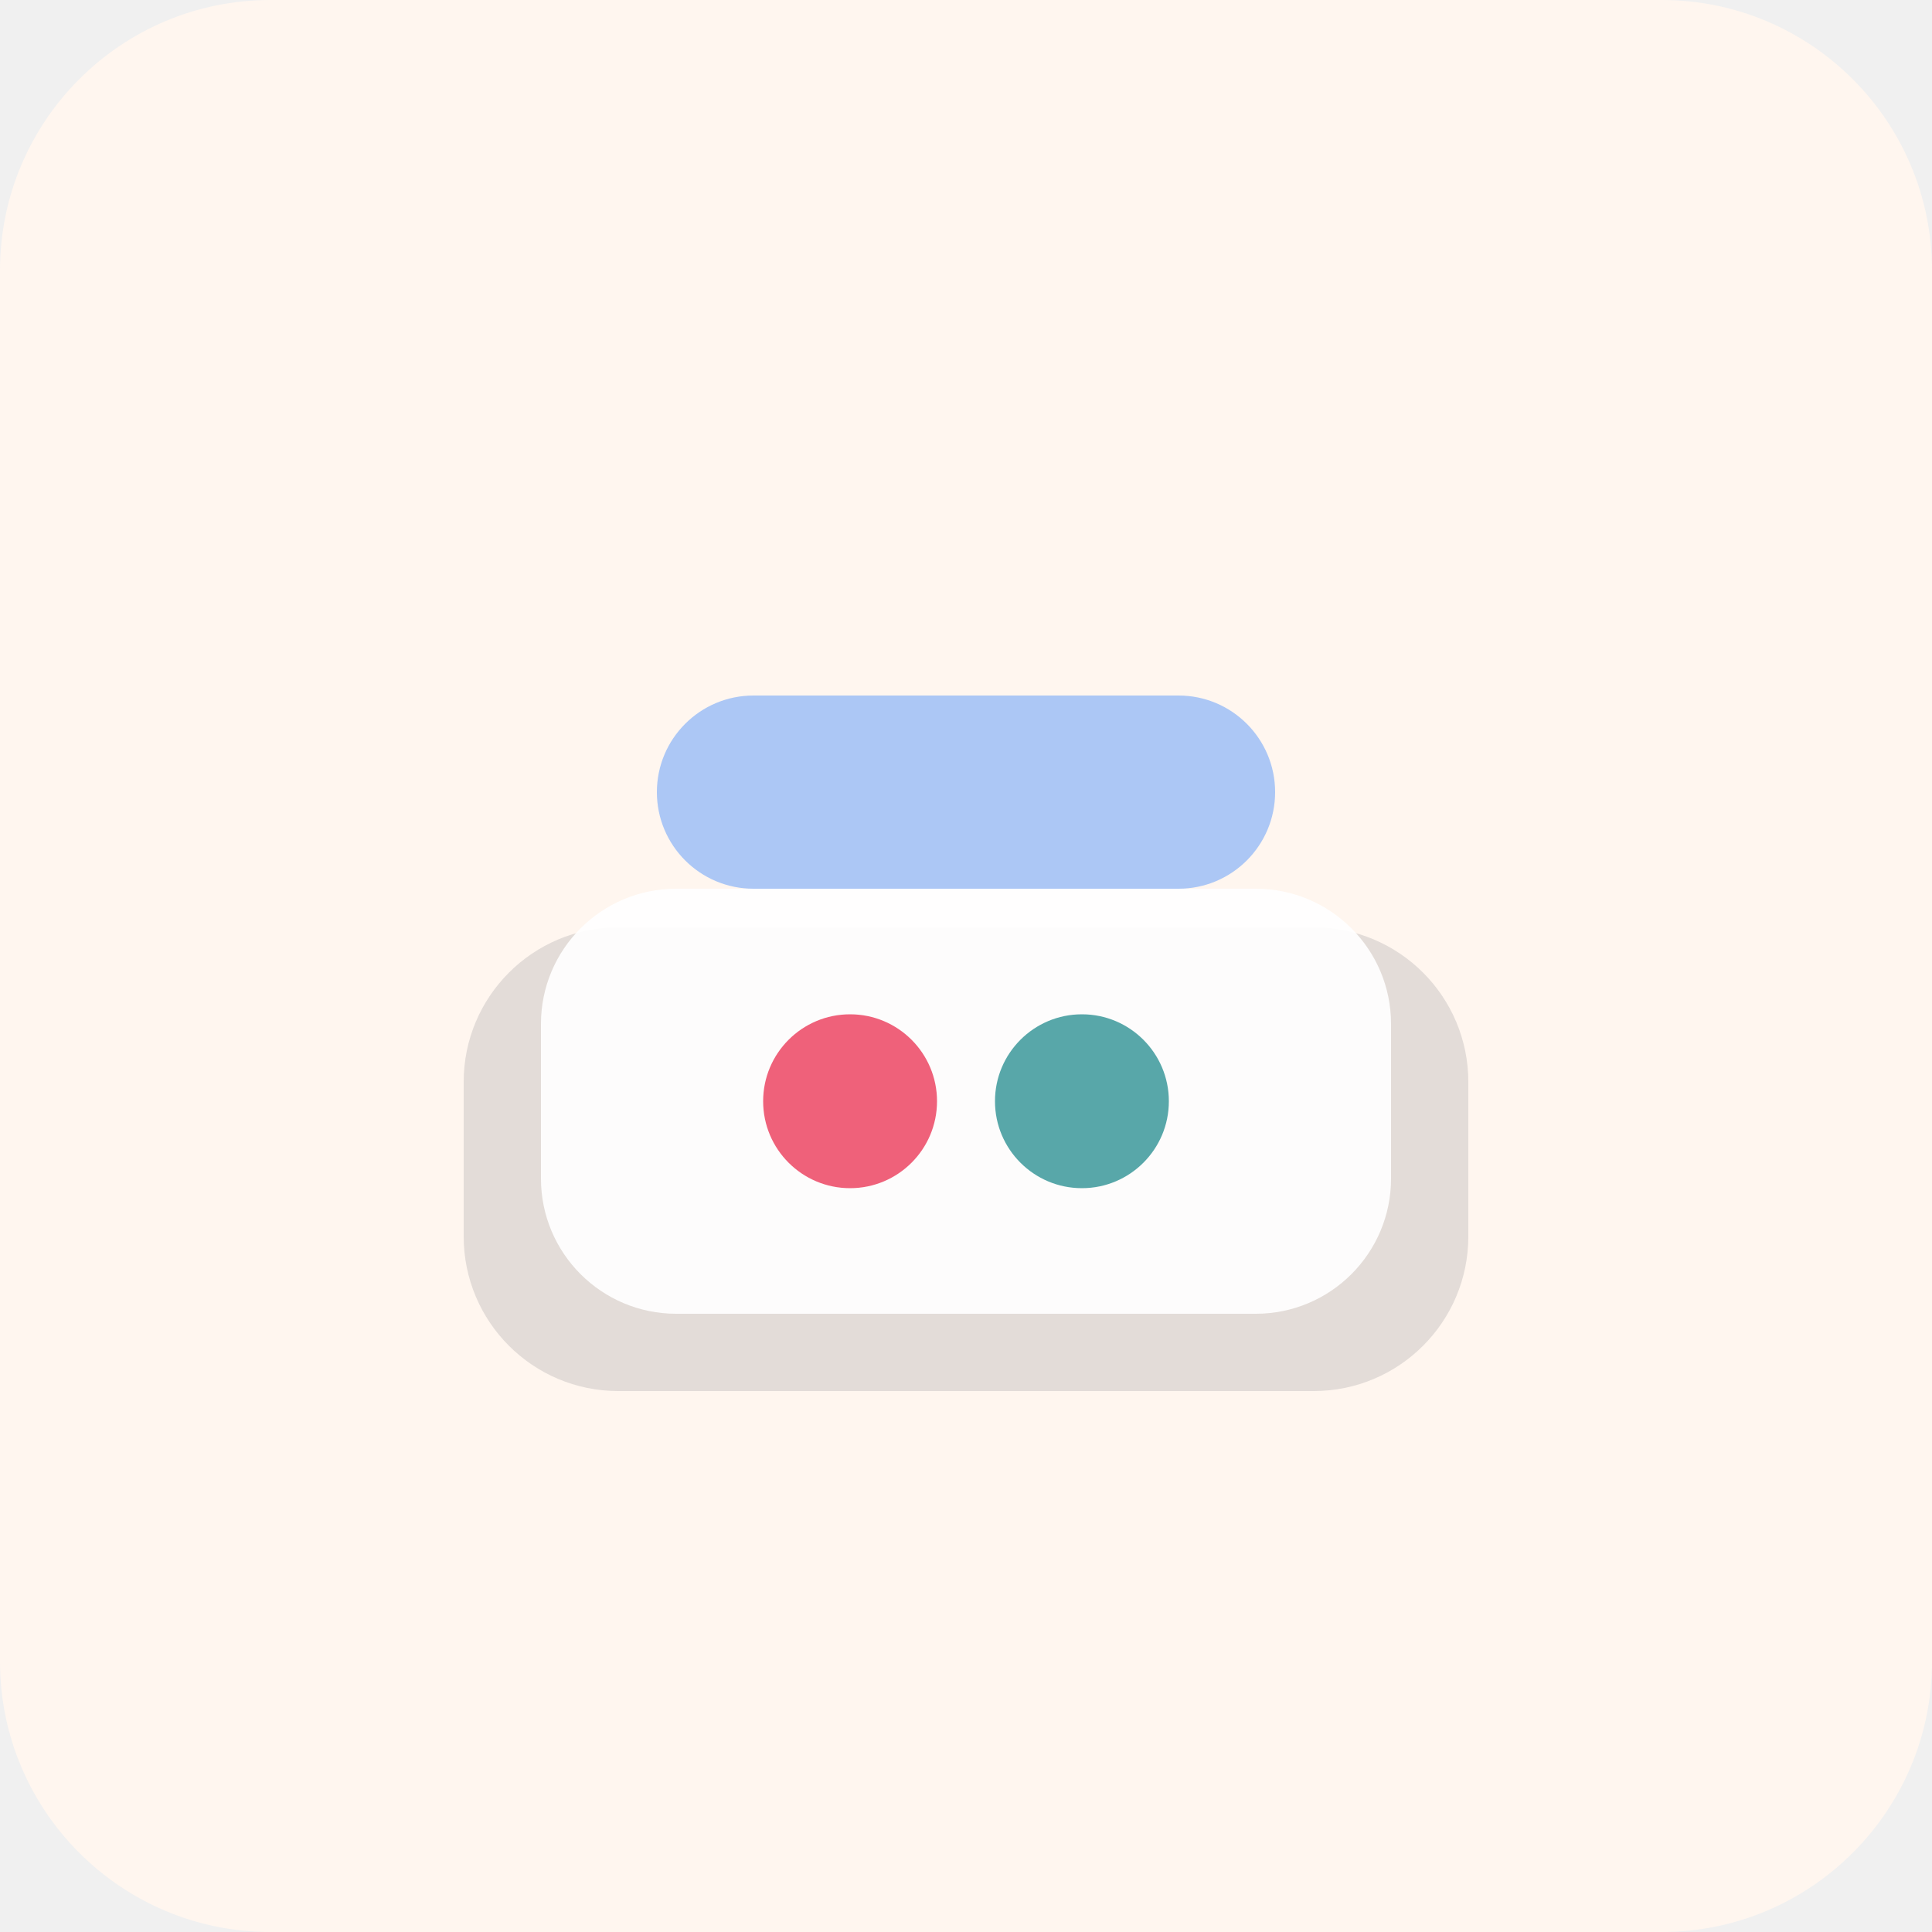
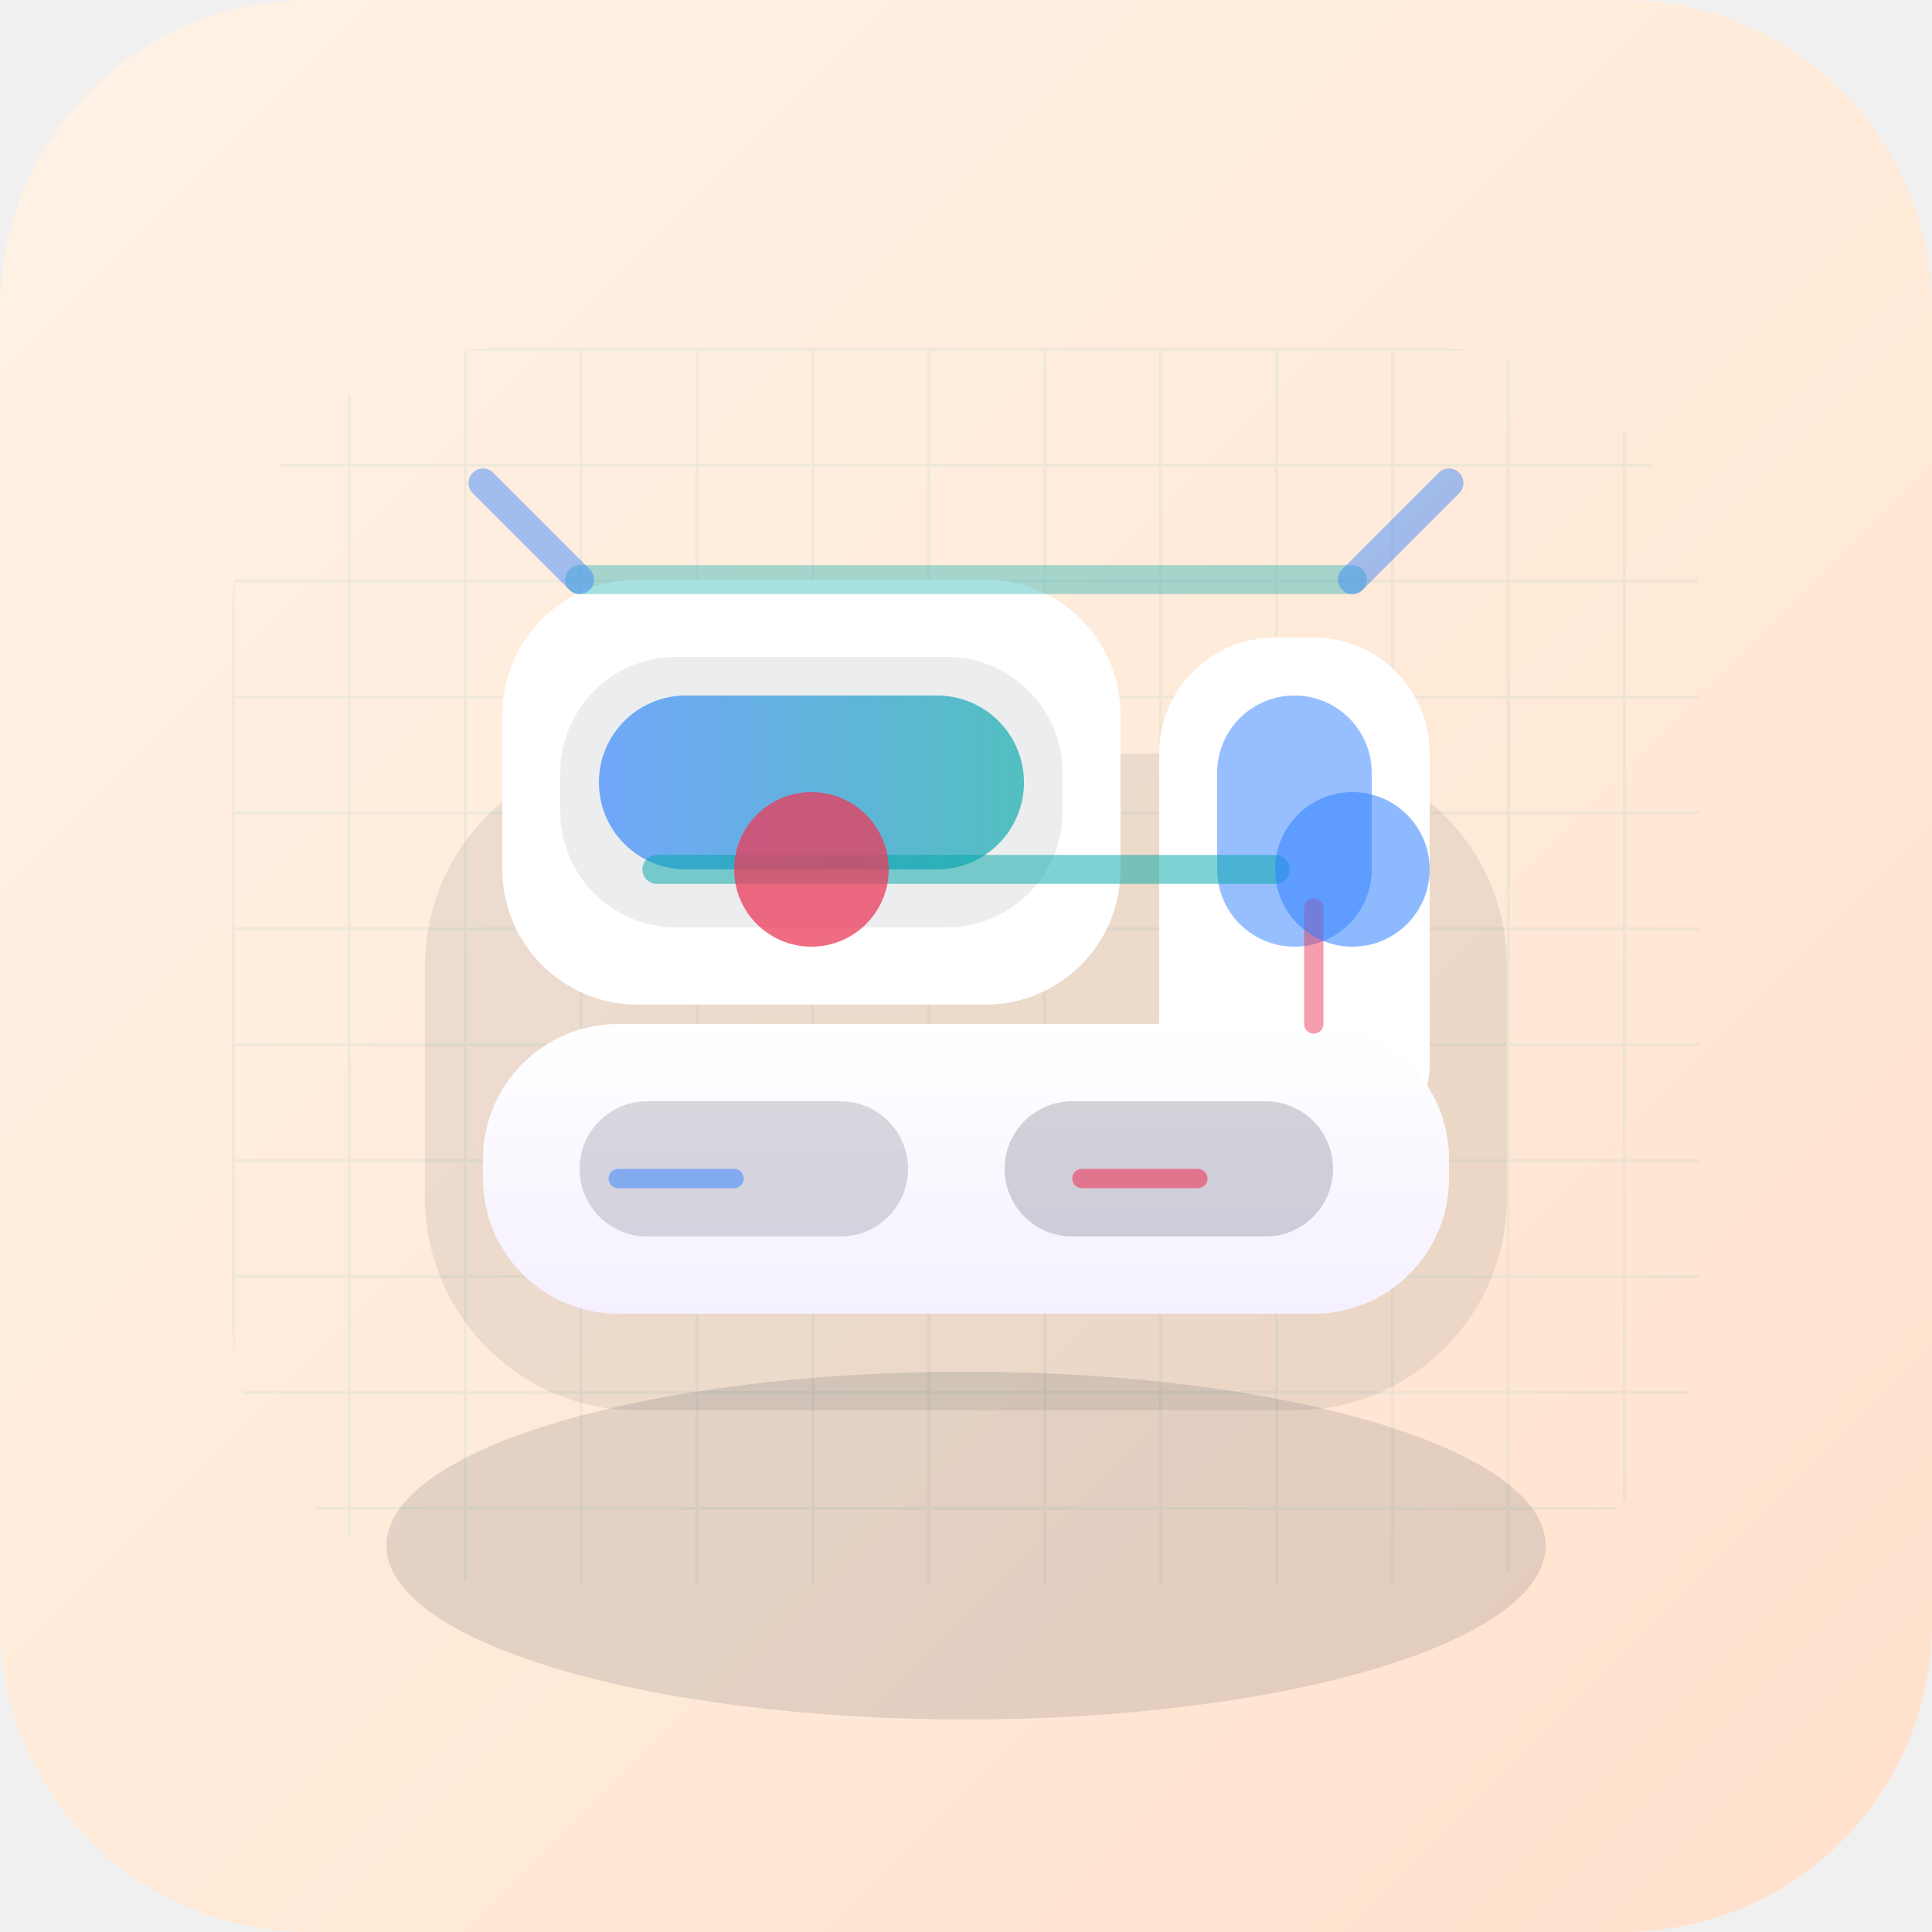
<svg xmlns="http://www.w3.org/2000/svg" viewBox="0 0 200 200" role="img" aria-labelledby="title desc">
-   <rect width="200" height="200" rx="28" fill="#fff6ef" />
-   <rect x="48" y="96" width="104" height="48" rx="16" fill="#0f172a" opacity="0.12" />
-   <rect x="56" y="92" width="88" height="44" rx="14" fill="#ffffff" opacity="0.92" />
-   <rect x="68" y="72" width="64" height="20" rx="10" fill="#2f80ff" opacity="0.4" />
-   <circle cx="88" cy="114" r="9" fill="#eb3b5a" opacity="0.8" />
-   <circle cx="112" cy="114" r="9" fill="#007a7c" opacity="0.65" />
+   <defs>
+     <linearGradient id="bg" x1="0%" y1="0%" x2="100%" y2="100%">
+       <stop offset="0%" stop-color="#fff2e6" />
+       <stop offset="60%" stop-color="#ffe9d7" />
+       <stop offset="100%" stop-color="#ffe0cc" />
+     </linearGradient>
+     <linearGradient id="module" x1="0%" y1="0%" x2="100%" y2="0%">
+       <stop offset="0%" stop-color="#2f80ff" />
+       <stop offset="100%" stop-color="#00a6a8" />
+     </linearGradient>
+     <linearGradient id="tray" x1="0%" y1="0%" x2="0%" y2="100%">
+       <stop offset="0%" stop-color="#ffffff" />
+       <stop offset="100%" stop-color="#f5f0ff" />
+     </linearGradient>
+     <pattern id="grid" width="12" height="12" patternUnits="userSpaceOnUse">
+       <path d="M12 0H0V12" fill="none" stroke="#00a6a8" stroke-width="0.6" opacity="0.18" />
+     </pattern>
+   </defs>
+   <rect width="200" height="200" rx="32" fill="url(#bg)" />
+   <rect x="24" y="36" width="152" height="128" rx="28" fill="url(#grid)" opacity="0.35" />
+   <ellipse cx="100" cy="160" rx="60" ry="18" fill="#0f172a" opacity="0.12" />
+   <g transform="translate(44 78)">
+     <rect width="112" height="68" rx="22" fill="#0f172a" opacity="0.08" />
+     <rect x="8" y="-18" width="64" height="44" rx="14" fill="#ffffff" />
+     <rect x="14" y="-10" width="52" height="28" rx="12" fill="#0f172a" opacity="0.08" />
+     <rect x="18" y="-6" width="44" height="18" rx="9" fill="url(#module)" opacity="0.65" />
+     <rect x="76" y="-12" width="28" height="56" rx="12" fill="#ffffff" />
+     <rect x="82" y="-6" width="16" height="26" rx="8" fill="#2f80ff" opacity="0.5" />
+     <rect x="6" y="28" width="100" height="30" rx="14" fill="url(#tray)" />
+     <rect x="16" y="36" width="34" height="14" rx="7" fill="#0f172a" opacity="0.16" />
+     <rect x="60" y="36" width="34" height="14" rx="7" fill="#0f172a" opacity="0.18" />
+     <path d="M24 12h64" stroke="#00a6a8" stroke-width="3" stroke-linecap="round" opacity="0.5" />
+     <g fill="none" stroke-linecap="round" stroke-width="2">
+       <path d="M20 44h12" stroke="#2f80ff" opacity="0.5" />
+       <path d="M68 44h12" stroke="#eb3b5a" opacity="0.6" />
+       <path d="M92 16v12" stroke="#eb3b5a" opacity="0.5" />
+     </g>
+     <circle cx="40" cy="12" r="8" fill="#eb3b5a" opacity="0.75" />
+     <circle cx="96" cy="12" r="8" fill="#2f80ff" opacity="0.55" />
+   </g>
+   <path d="M60 60h80" stroke="#00a6a8" stroke-width="3" stroke-linecap="round" opacity="0.35" />
+   <path d="M60 60l-10-10" stroke="#2f80ff" stroke-width="3" stroke-linecap="round" opacity="0.45" />
+   <path d="M140 60l10-10" stroke="#2f80ff" stroke-width="3" stroke-linecap="round" opacity="0.45" />
</svg>
